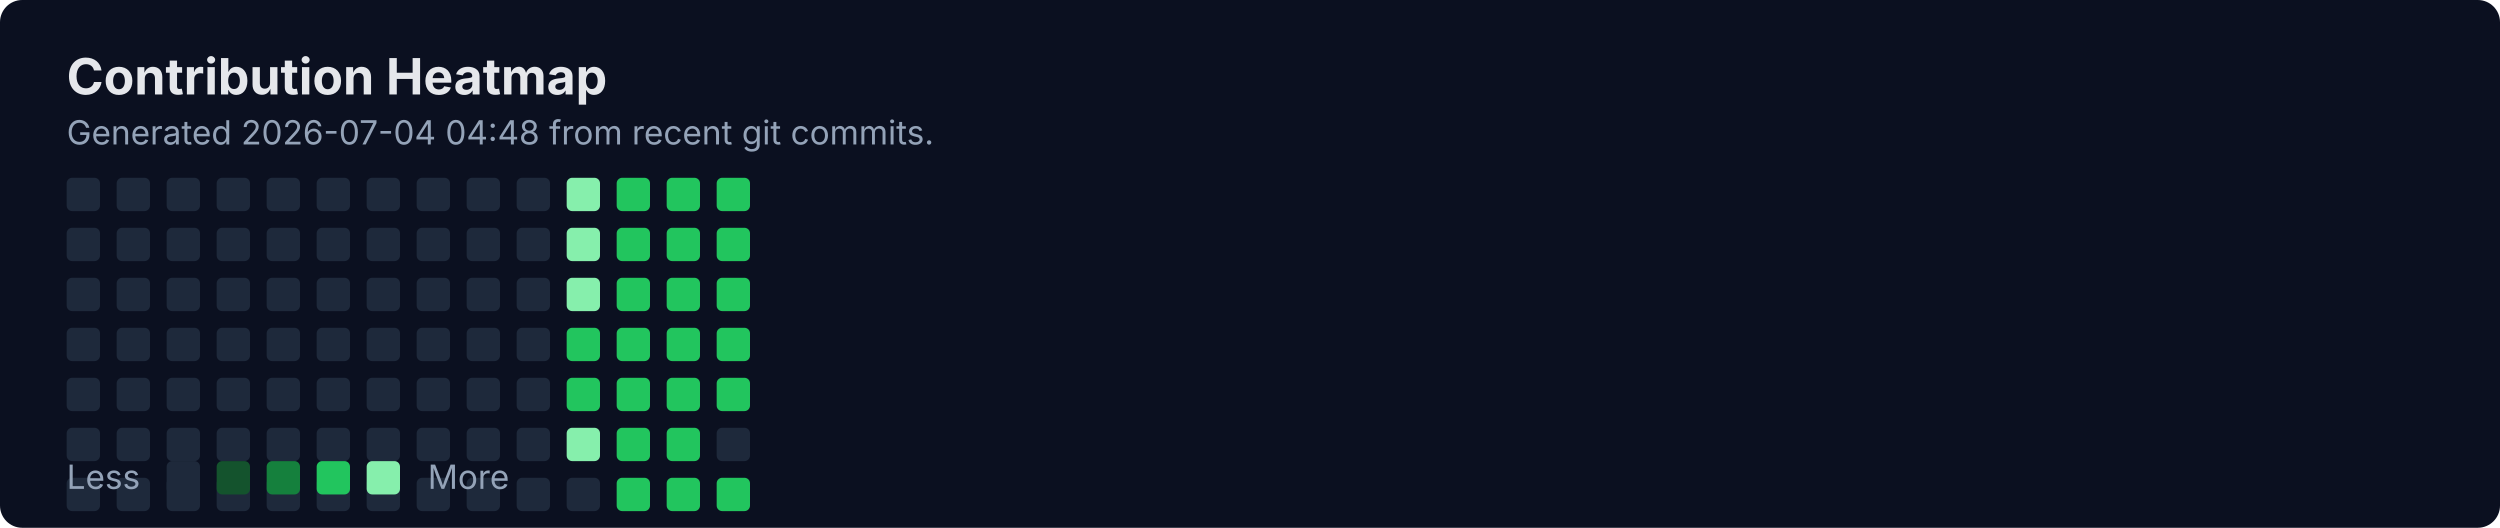
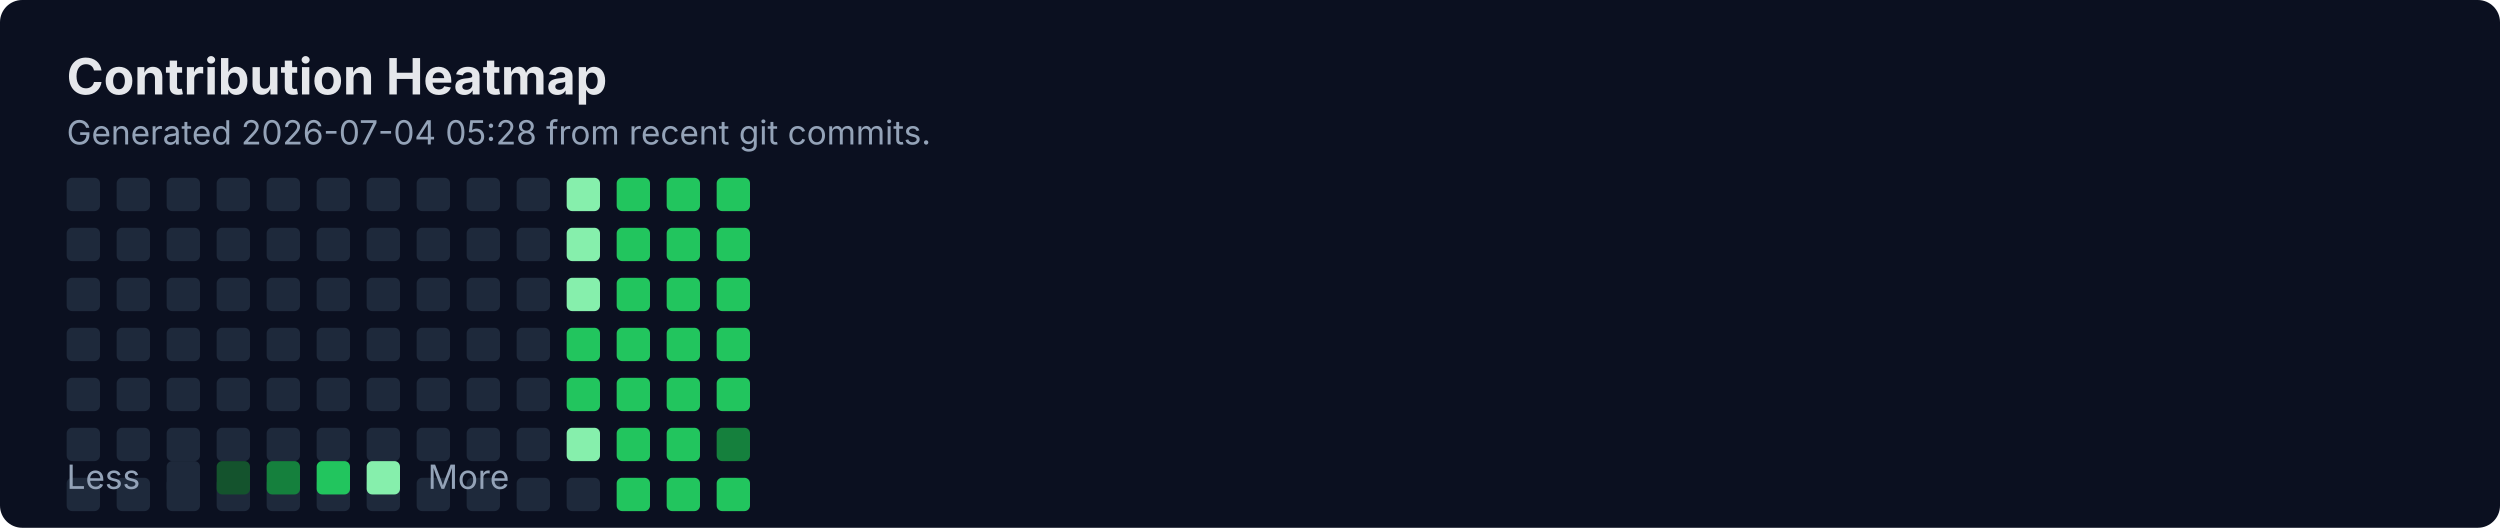
<svg xmlns="http://www.w3.org/2000/svg" width="900" height="190" viewBox="0 0 900 190" fill="none" role="img" aria-labelledby="title">
  <rect width="900" height="190" rx="8" fill="#0B1020" />
  <text x="24" y="34" fill="#E5E7EB" font-family="Inter, Segoe UI, Arial" font-size="18" font-weight="700">Contribution Heatmap</text>
-   <text x="24" y="52" fill="#94A3B8" font-family="Inter, Segoe UI, Arial" font-size="12">Generated 2026-07-04 04:48 from recent git commits.</text>
+   <text x="24" y="52" fill="#94A3B8" font-family="Inter, Segoe UI, Arial" font-size="12">Generated 2026-07-04 05:28 from recent git commits.</text>
  <rect x="24" y="172" width="12" height="12" rx="2" fill="#1E293B" />
  <rect x="24" y="64" width="12" height="12" rx="2" fill="#1E293B" />
  <rect x="24" y="82" width="12" height="12" rx="2" fill="#1E293B" />
  <rect x="24" y="100" width="12" height="12" rx="2" fill="#1E293B" />
  <rect x="24" y="118" width="12" height="12" rx="2" fill="#1E293B" />
  <rect x="24" y="136" width="12" height="12" rx="2" fill="#1E293B" />
  <rect x="24" y="154" width="12" height="12" rx="2" fill="#1E293B" />
  <rect x="42" y="172" width="12" height="12" rx="2" fill="#1E293B" />
  <rect x="42" y="64" width="12" height="12" rx="2" fill="#1E293B" />
  <rect x="42" y="82" width="12" height="12" rx="2" fill="#1E293B" />
  <rect x="42" y="100" width="12" height="12" rx="2" fill="#1E293B" />
  <rect x="42" y="118" width="12" height="12" rx="2" fill="#1E293B" />
  <rect x="42" y="136" width="12" height="12" rx="2" fill="#1E293B" />
  <rect x="42" y="154" width="12" height="12" rx="2" fill="#1E293B" />
  <rect x="60" y="172" width="12" height="12" rx="2" fill="#1E293B" />
  <rect x="60" y="64" width="12" height="12" rx="2" fill="#1E293B" />
  <rect x="60" y="82" width="12" height="12" rx="2" fill="#1E293B" />
  <rect x="60" y="100" width="12" height="12" rx="2" fill="#1E293B" />
  <rect x="60" y="118" width="12" height="12" rx="2" fill="#1E293B" />
  <rect x="60" y="136" width="12" height="12" rx="2" fill="#1E293B" />
  <rect x="60" y="154" width="12" height="12" rx="2" fill="#1E293B" />
  <rect x="78" y="172" width="12" height="12" rx="2" fill="#1E293B" />
  <rect x="78" y="64" width="12" height="12" rx="2" fill="#1E293B" />
  <rect x="78" y="82" width="12" height="12" rx="2" fill="#1E293B" />
  <rect x="78" y="100" width="12" height="12" rx="2" fill="#1E293B" />
  <rect x="78" y="118" width="12" height="12" rx="2" fill="#1E293B" />
  <rect x="78" y="136" width="12" height="12" rx="2" fill="#1E293B" />
  <rect x="78" y="154" width="12" height="12" rx="2" fill="#1E293B" />
  <rect x="96" y="172" width="12" height="12" rx="2" fill="#1E293B" />
  <rect x="96" y="64" width="12" height="12" rx="2" fill="#1E293B" />
  <rect x="96" y="82" width="12" height="12" rx="2" fill="#1E293B" />
  <rect x="96" y="100" width="12" height="12" rx="2" fill="#1E293B" />
  <rect x="96" y="118" width="12" height="12" rx="2" fill="#1E293B" />
  <rect x="96" y="136" width="12" height="12" rx="2" fill="#1E293B" />
  <rect x="96" y="154" width="12" height="12" rx="2" fill="#1E293B" />
  <rect x="114" y="172" width="12" height="12" rx="2" fill="#1E293B" />
  <rect x="114" y="64" width="12" height="12" rx="2" fill="#1E293B" />
  <rect x="114" y="82" width="12" height="12" rx="2" fill="#1E293B" />
  <rect x="114" y="100" width="12" height="12" rx="2" fill="#1E293B" />
  <rect x="114" y="118" width="12" height="12" rx="2" fill="#1E293B" />
  <rect x="114" y="136" width="12" height="12" rx="2" fill="#1E293B" />
  <rect x="114" y="154" width="12" height="12" rx="2" fill="#1E293B" />
  <rect x="132" y="172" width="12" height="12" rx="2" fill="#1E293B" />
  <rect x="132" y="64" width="12" height="12" rx="2" fill="#1E293B" />
  <rect x="132" y="82" width="12" height="12" rx="2" fill="#1E293B" />
  <rect x="132" y="100" width="12" height="12" rx="2" fill="#1E293B" />
  <rect x="132" y="118" width="12" height="12" rx="2" fill="#1E293B" />
  <rect x="132" y="136" width="12" height="12" rx="2" fill="#1E293B" />
  <rect x="132" y="154" width="12" height="12" rx="2" fill="#1E293B" />
  <rect x="150" y="172" width="12" height="12" rx="2" fill="#1E293B" />
  <rect x="150" y="64" width="12" height="12" rx="2" fill="#1E293B" />
  <rect x="150" y="82" width="12" height="12" rx="2" fill="#1E293B" />
  <rect x="150" y="100" width="12" height="12" rx="2" fill="#1E293B" />
  <rect x="150" y="118" width="12" height="12" rx="2" fill="#1E293B" />
  <rect x="150" y="136" width="12" height="12" rx="2" fill="#1E293B" />
  <rect x="150" y="154" width="12" height="12" rx="2" fill="#1E293B" />
  <rect x="168" y="172" width="12" height="12" rx="2" fill="#1E293B" />
  <rect x="168" y="64" width="12" height="12" rx="2" fill="#1E293B" />
  <rect x="168" y="82" width="12" height="12" rx="2" fill="#1E293B" />
  <rect x="168" y="100" width="12" height="12" rx="2" fill="#1E293B" />
  <rect x="168" y="118" width="12" height="12" rx="2" fill="#1E293B" />
  <rect x="168" y="136" width="12" height="12" rx="2" fill="#1E293B" />
  <rect x="168" y="154" width="12" height="12" rx="2" fill="#1E293B" />
  <rect x="186" y="172" width="12" height="12" rx="2" fill="#1E293B" />
  <rect x="186" y="64" width="12" height="12" rx="2" fill="#1E293B" />
  <rect x="186" y="82" width="12" height="12" rx="2" fill="#1E293B" />
  <rect x="186" y="100" width="12" height="12" rx="2" fill="#1E293B" />
  <rect x="186" y="118" width="12" height="12" rx="2" fill="#1E293B" />
  <rect x="186" y="136" width="12" height="12" rx="2" fill="#1E293B" />
  <rect x="186" y="154" width="12" height="12" rx="2" fill="#1E293B" />
  <rect x="204" y="172" width="12" height="12" rx="2" fill="#1E293B" />
  <rect x="204" y="64" width="12" height="12" rx="2" fill="#86EFAC" />
  <rect x="204" y="82" width="12" height="12" rx="2" fill="#86EFAC" />
  <rect x="204" y="100" width="12" height="12" rx="2" fill="#86EFAC" />
  <rect x="204" y="118" width="12" height="12" rx="2" fill="#22C55E" />
  <rect x="204" y="136" width="12" height="12" rx="2" fill="#22C55E" />
  <rect x="204" y="154" width="12" height="12" rx="2" fill="#86EFAC" />
  <rect x="222" y="172" width="12" height="12" rx="2" fill="#22C55E" />
  <rect x="222" y="64" width="12" height="12" rx="2" fill="#22C55E" />
  <rect x="222" y="82" width="12" height="12" rx="2" fill="#22C55E" />
  <rect x="222" y="100" width="12" height="12" rx="2" fill="#22C55E" />
  <rect x="222" y="118" width="12" height="12" rx="2" fill="#22C55E" />
  <rect x="222" y="136" width="12" height="12" rx="2" fill="#22C55E" />
  <rect x="222" y="154" width="12" height="12" rx="2" fill="#22C55E" />
  <rect x="240" y="172" width="12" height="12" rx="2" fill="#22C55E" />
  <rect x="240" y="64" width="12" height="12" rx="2" fill="#22C55E" />
  <rect x="240" y="82" width="12" height="12" rx="2" fill="#22C55E" />
  <rect x="240" y="100" width="12" height="12" rx="2" fill="#22C55E" />
  <rect x="240" y="118" width="12" height="12" rx="2" fill="#22C55E" />
  <rect x="240" y="136" width="12" height="12" rx="2" fill="#22C55E" />
  <rect x="240" y="154" width="12" height="12" rx="2" fill="#22C55E" />
  <rect x="258" y="172" width="12" height="12" rx="2" fill="#22C55E" />
  <rect x="258" y="64" width="12" height="12" rx="2" fill="#22C55E" />
  <rect x="258" y="82" width="12" height="12" rx="2" fill="#22C55E" />
  <rect x="258" y="100" width="12" height="12" rx="2" fill="#22C55E" />
  <rect x="258" y="118" width="12" height="12" rx="2" fill="#22C55E" />
  <rect x="258" y="136" width="12" height="12" rx="2" fill="#22C55E" />
-   <rect x="258" y="154" width="12" height="12" rx="2" fill="#1E293B" />
+   <rect x="258" y="154" width="12" height="12" rx="2" fill="#15803D" />
  <text x="24" y="176" fill="#94A3B8" font-family="Inter, Segoe UI, Arial" font-size="12">Less</text>
  <rect x="60" y="166" width="12" height="12" rx="2" fill="#1E293B" />
  <rect x="78" y="166" width="12" height="12" rx="2" fill="#14532D" />
  <rect x="96" y="166" width="12" height="12" rx="2" fill="#15803D" />
  <rect x="114" y="166" width="12" height="12" rx="2" fill="#22C55E" />
  <rect x="132" y="166" width="12" height="12" rx="2" fill="#86EFAC" />
  <text x="154" y="176" fill="#94A3B8" font-family="Inter, Segoe UI, Arial" font-size="12">More</text>
</svg>
